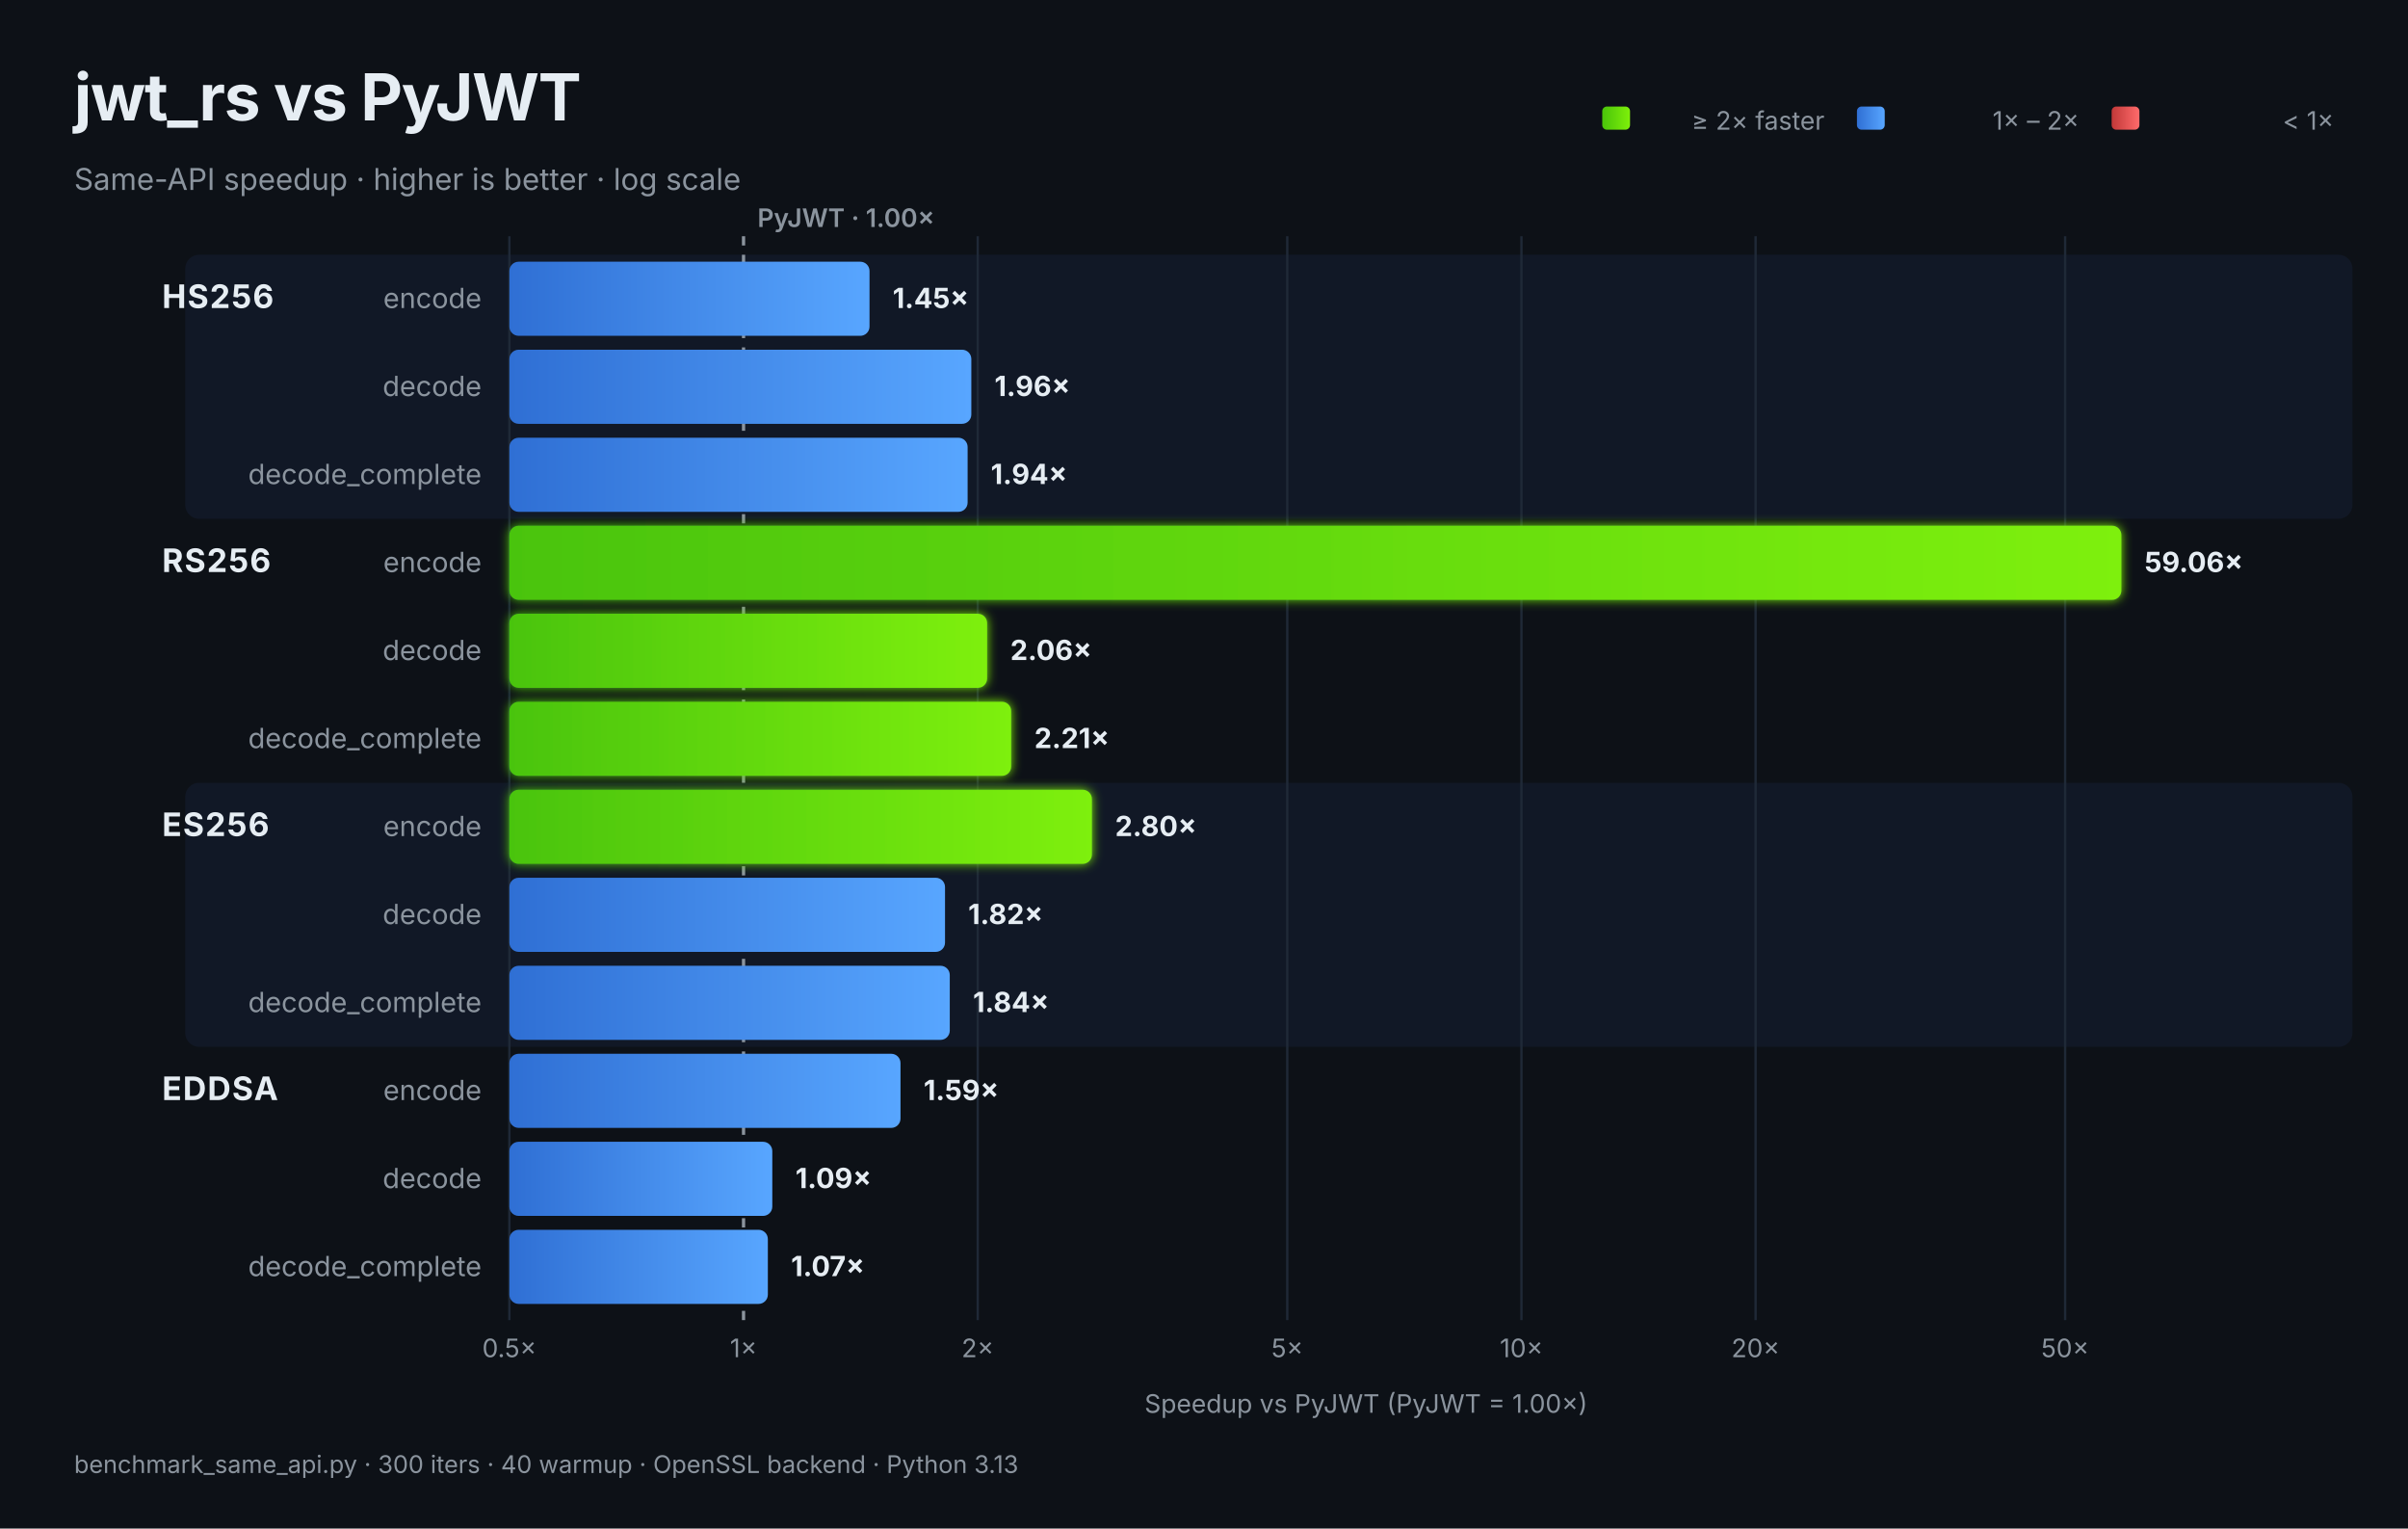
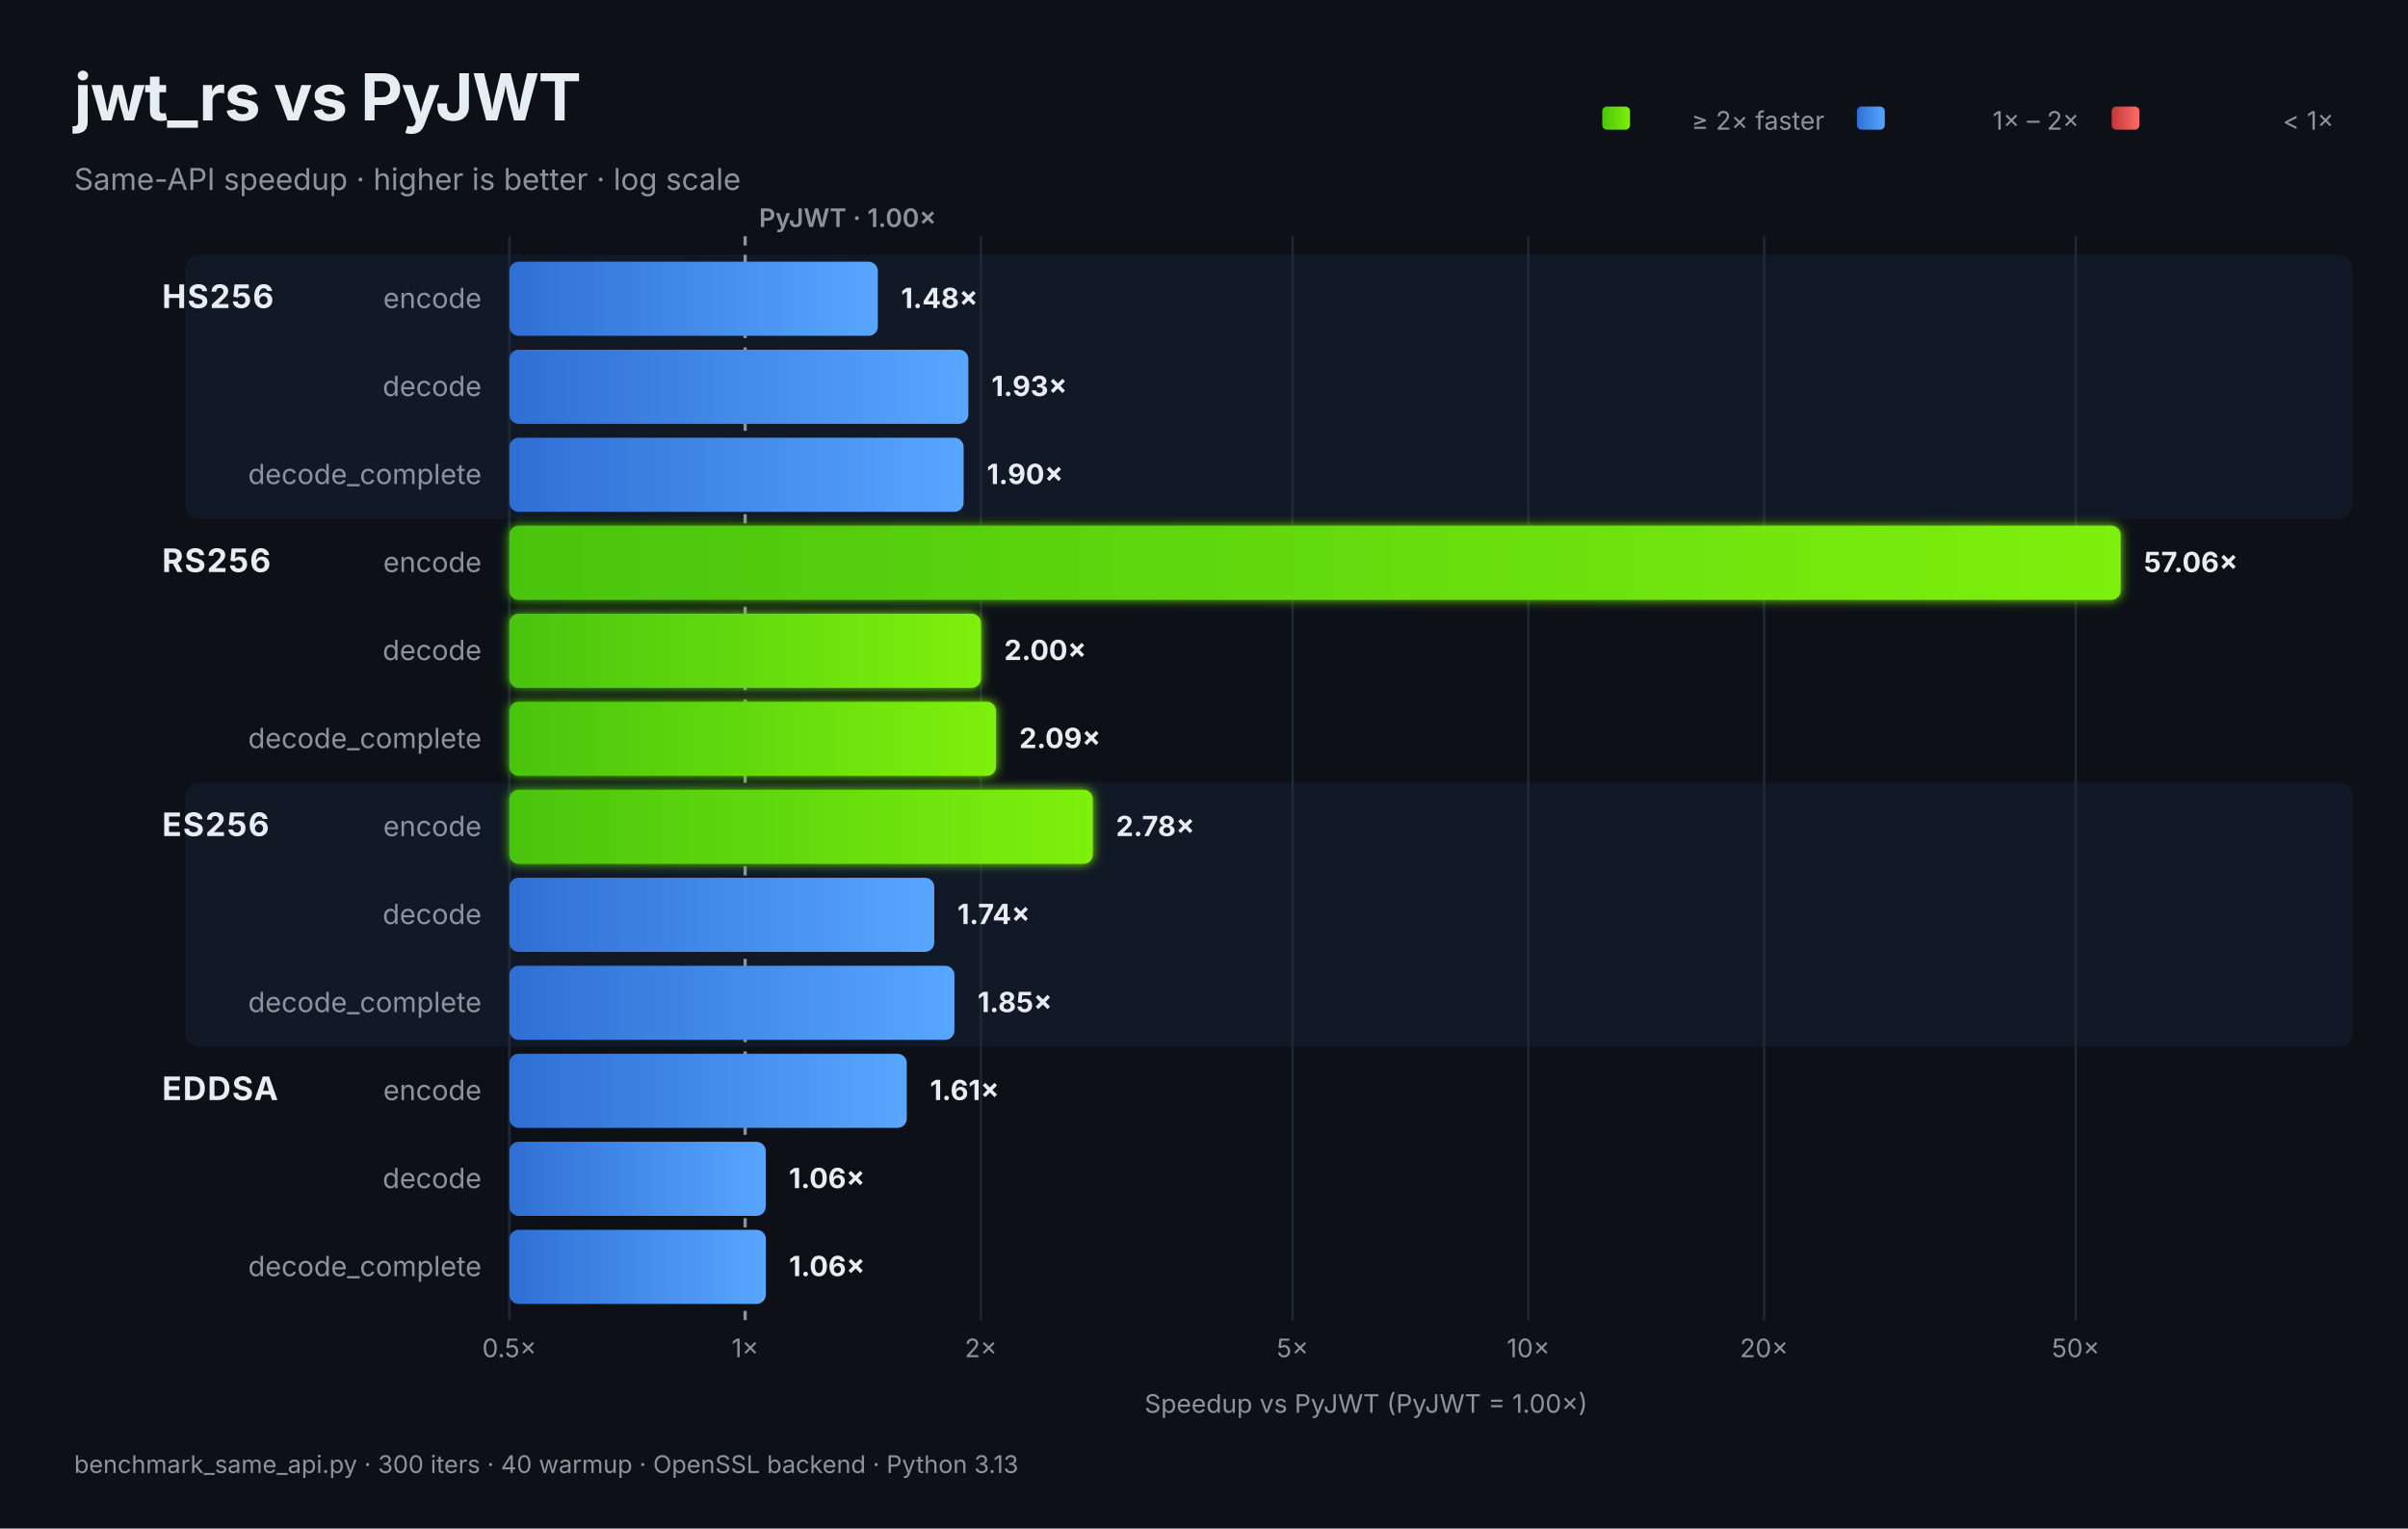
<svg xmlns="http://www.w3.org/2000/svg" viewBox="0 0 1040 660" width="1040" height="660" role="img" aria-label="jwt_rs vs PyJWT speedup chart">
  <defs>
    <linearGradient id="gfast" x1="0%" y1="0%" x2="100%" y2="0%">
      <stop offset="0%" stop-color="#4ac40a" />
      <stop offset="100%" stop-color="#7ef00a" />
    </linearGradient>
    <linearGradient id="gok" x1="0%" y1="0%" x2="100%" y2="0%">
      <stop offset="0%" stop-color="#2f6fd4" />
      <stop offset="100%" stop-color="#58a6ff" />
    </linearGradient>
    <linearGradient id="gslow" x1="0%" y1="0%" x2="100%" y2="0%">
      <stop offset="0%" stop-color="#c13838" />
      <stop offset="100%" stop-color="#ff6b6b" />
    </linearGradient>
    <filter id="glow" x="-30%" y="-30%" width="160%" height="160%">
      <feGaussianBlur stdDeviation="2.2" result="b" />
      <feMerge>
        <feMergeNode in="b" />
        <feMergeNode in="SourceGraphic" />
      </feMerge>
    </filter>
  </defs>
  <rect width="1040" height="660" fill="#0d1117" />
  <text x="32" y="52" fill="#e6edf3" font-family="-apple-system, BlinkMacSystemFont, 'Segoe UI', Inter, Roboto, 'Helvetica Neue', Arial, sans-serif" font-size="28" font-weight="700" letter-spacing="-0.5">jwt_rs vs PyJWT</text>
  <text x="32" y="82" fill="#8b949e" font-family="-apple-system, BlinkMacSystemFont, 'Segoe UI', Inter, Roboto, 'Helvetica Neue', Arial, sans-serif" font-size="13" font-weight="400">Same-API speedup · higher is better · log scale</text>
  <rect x="80" y="110" width="936" height="114" fill="#111826" rx="6" />
  <rect x="80" y="338" width="936" height="114" fill="#111826" rx="6" />
  <line x1="220.00" y1="102" x2="220.00" y2="570" stroke="#1f2937" stroke-width="1" />
-   <line x1="321.13" y1="102" x2="321.13" y2="570" stroke="#8b949e" stroke-width="1.4" stroke-dasharray="4 4" />
-   <line x1="422.27" y1="102" x2="422.27" y2="570" stroke="#1f2937" stroke-width="1" />
-   <line x1="555.96" y1="102" x2="555.96" y2="570" stroke="#1f2937" stroke-width="1" />
-   <line x1="657.10" y1="102" x2="657.10" y2="570" stroke="#1f2937" stroke-width="1" />
-   <line x1="758.23" y1="102" x2="758.23" y2="570" stroke="#1f2937" stroke-width="1" />
-   <line x1="891.92" y1="102" x2="891.92" y2="570" stroke="#1f2937" stroke-width="1" />
-   <text x="327.13" y="98" fill="#8b949e" font-family="-apple-system, BlinkMacSystemFont, 'Segoe UI', Inter, Roboto, 'Helvetica Neue', Arial, sans-serif" font-size="11" font-weight="600">PyJWT · 1.00×</text>
+   <line x1="321.82" y1="102" x2="321.82" y2="570" stroke="#8b949e" stroke-width="1.4" stroke-dasharray="4 4" />
+   <line x1="423.65" y1="102" x2="423.65" y2="570" stroke="#1f2937" stroke-width="1" />
+   <line x1="558.25" y1="102" x2="558.25" y2="570" stroke="#1f2937" stroke-width="1" />
+   <line x1="660.08" y1="102" x2="660.08" y2="570" stroke="#1f2937" stroke-width="1" />
+   <line x1="761.90" y1="102" x2="761.90" y2="570" stroke="#1f2937" stroke-width="1" />
+   <line x1="896.51" y1="102" x2="896.51" y2="570" stroke="#1f2937" stroke-width="1" />
+   <text x="327.82" y="98" fill="#8b949e" font-family="-apple-system, BlinkMacSystemFont, 'Segoe UI', Inter, Roboto, 'Helvetica Neue', Arial, sans-serif" font-size="11" font-weight="600">PyJWT · 1.00×</text>
  <text x="70" y="133.00" fill="#e6edf3" font-family="-apple-system, BlinkMacSystemFont, 'Segoe UI', Inter, Roboto, 'Helvetica Neue', Arial, sans-serif" font-size="14" font-weight="700" letter-spacing="0.5">HS256</text>
  <text x="208" y="133.00" fill="#8b949e" font-family="-apple-system, BlinkMacSystemFont, 'Segoe UI', Inter, Roboto, 'Helvetica Neue', Arial, sans-serif" font-size="12" text-anchor="end">encode</text>
-   <rect x="220.00" y="113.00" width="155.54" height="32" rx="4" fill="url(#gok)" />
-   <text x="385.54" y="133.00" fill="#e6edf3" font-family="-apple-system, BlinkMacSystemFont, 'Segoe UI', Inter, Roboto, 'Helvetica Neue', Arial, sans-serif" font-size="12" font-weight="700">1.45×</text>
+   <rect x="220.00" y="113.00" width="159.13" height="32" rx="4" fill="url(#gok)" />
+   <text x="389.13" y="133.00" fill="#e6edf3" font-family="-apple-system, BlinkMacSystemFont, 'Segoe UI', Inter, Roboto, 'Helvetica Neue', Arial, sans-serif" font-size="12" font-weight="700">1.48×</text>
  <text x="208" y="171.00" fill="#8b949e" font-family="-apple-system, BlinkMacSystemFont, 'Segoe UI', Inter, Roboto, 'Helvetica Neue', Arial, sans-serif" font-size="12" text-anchor="end">decode</text>
-   <rect x="220.00" y="151.00" width="199.51" height="32" rx="4" fill="url(#gok)" />
-   <text x="429.51" y="171.00" fill="#e6edf3" font-family="-apple-system, BlinkMacSystemFont, 'Segoe UI', Inter, Roboto, 'Helvetica Neue', Arial, sans-serif" font-size="12" font-weight="700">1.96×</text>
+   <rect x="220.00" y="151.00" width="198.23" height="32" rx="4" fill="url(#gok)" />
+   <text x="428.23" y="171.00" fill="#e6edf3" font-family="-apple-system, BlinkMacSystemFont, 'Segoe UI', Inter, Roboto, 'Helvetica Neue', Arial, sans-serif" font-size="12" font-weight="700">1.93×</text>
  <text x="208" y="209.00" fill="#8b949e" font-family="-apple-system, BlinkMacSystemFont, 'Segoe UI', Inter, Roboto, 'Helvetica Neue', Arial, sans-serif" font-size="12" text-anchor="end">decode_complete</text>
-   <rect x="220.00" y="189.00" width="197.91" height="32" rx="4" fill="url(#gok)" />
-   <text x="427.91" y="209.00" fill="#e6edf3" font-family="-apple-system, BlinkMacSystemFont, 'Segoe UI', Inter, Roboto, 'Helvetica Neue', Arial, sans-serif" font-size="12" font-weight="700">1.94×</text>
+   <rect x="220.00" y="189.00" width="196.19" height="32" rx="4" fill="url(#gok)" />
+   <text x="426.19" y="209.00" fill="#e6edf3" font-family="-apple-system, BlinkMacSystemFont, 'Segoe UI', Inter, Roboto, 'Helvetica Neue', Arial, sans-serif" font-size="12" font-weight="700">1.90×</text>
  <text x="70" y="247.00" fill="#e6edf3" font-family="-apple-system, BlinkMacSystemFont, 'Segoe UI', Inter, Roboto, 'Helvetica Neue', Arial, sans-serif" font-size="14" font-weight="700" letter-spacing="0.5">RS256</text>
  <text x="208" y="247.00" fill="#8b949e" font-family="-apple-system, BlinkMacSystemFont, 'Segoe UI', Inter, Roboto, 'Helvetica Neue', Arial, sans-serif" font-size="12" text-anchor="end">encode</text>
-   <rect x="220.00" y="227.00" width="696.21" height="32" rx="4" fill="url(#gfast)" filter="url(#glow)" />
-   <text x="926.21" y="247.00" fill="#e6edf3" font-family="-apple-system, BlinkMacSystemFont, 'Segoe UI', Inter, Roboto, 'Helvetica Neue', Arial, sans-serif" font-size="12" font-weight="700">59.06×</text>
+   <rect x="220.00" y="227.00" width="695.91" height="32" rx="4" fill="url(#gfast)" filter="url(#glow)" />
+   <text x="925.91" y="247.00" fill="#e6edf3" font-family="-apple-system, BlinkMacSystemFont, 'Segoe UI', Inter, Roboto, 'Helvetica Neue', Arial, sans-serif" font-size="12" font-weight="700">57.06×</text>
  <text x="208" y="285.00" fill="#8b949e" font-family="-apple-system, BlinkMacSystemFont, 'Segoe UI', Inter, Roboto, 'Helvetica Neue', Arial, sans-serif" font-size="12" text-anchor="end">decode</text>
-   <rect x="220.00" y="265.00" width="206.33" height="32" rx="4" fill="url(#gfast)" filter="url(#glow)" />
-   <text x="436.33" y="285.00" fill="#e6edf3" font-family="-apple-system, BlinkMacSystemFont, 'Segoe UI', Inter, Roboto, 'Helvetica Neue', Arial, sans-serif" font-size="12" font-weight="700">2.06×</text>
+   <rect x="220.00" y="265.00" width="203.68" height="32" rx="4" fill="url(#gfast)" filter="url(#glow)" />
+   <text x="433.68" y="285.00" fill="#e6edf3" font-family="-apple-system, BlinkMacSystemFont, 'Segoe UI', Inter, Roboto, 'Helvetica Neue', Arial, sans-serif" font-size="12" font-weight="700">2.00×</text>
  <text x="208" y="323.00" fill="#8b949e" font-family="-apple-system, BlinkMacSystemFont, 'Segoe UI', Inter, Roboto, 'Helvetica Neue', Arial, sans-serif" font-size="12" text-anchor="end">decode_complete</text>
-   <rect x="220.00" y="303.00" width="216.72" height="32" rx="4" fill="url(#gfast)" filter="url(#glow)" />
-   <text x="446.72" y="323.00" fill="#e6edf3" font-family="-apple-system, BlinkMacSystemFont, 'Segoe UI', Inter, Roboto, 'Helvetica Neue', Arial, sans-serif" font-size="12" font-weight="700">2.21×</text>
+   <rect x="220.00" y="303.00" width="210.19" height="32" rx="4" fill="url(#gfast)" filter="url(#glow)" />
+   <text x="440.19" y="323.00" fill="#e6edf3" font-family="-apple-system, BlinkMacSystemFont, 'Segoe UI', Inter, Roboto, 'Helvetica Neue', Arial, sans-serif" font-size="12" font-weight="700">2.09×</text>
  <text x="70" y="361.00" fill="#e6edf3" font-family="-apple-system, BlinkMacSystemFont, 'Segoe UI', Inter, Roboto, 'Helvetica Neue', Arial, sans-serif" font-size="14" font-weight="700" letter-spacing="0.5">ES256</text>
  <text x="208" y="361.00" fill="#8b949e" font-family="-apple-system, BlinkMacSystemFont, 'Segoe UI', Inter, Roboto, 'Helvetica Neue', Arial, sans-serif" font-size="12" text-anchor="end">encode</text>
-   <rect x="220.00" y="341.00" width="251.59" height="32" rx="4" fill="url(#gfast)" filter="url(#glow)" />
-   <text x="481.59" y="361.00" fill="#e6edf3" font-family="-apple-system, BlinkMacSystemFont, 'Segoe UI', Inter, Roboto, 'Helvetica Neue', Arial, sans-serif" font-size="12" font-weight="700">2.80×</text>
+   <rect x="220.00" y="341.00" width="251.97" height="32" rx="4" fill="url(#gfast)" filter="url(#glow)" />
+   <text x="481.97" y="361.00" fill="#e6edf3" font-family="-apple-system, BlinkMacSystemFont, 'Segoe UI', Inter, Roboto, 'Helvetica Neue', Arial, sans-serif" font-size="12" font-weight="700">2.78×</text>
  <text x="208" y="399.00" fill="#8b949e" font-family="-apple-system, BlinkMacSystemFont, 'Segoe UI', Inter, Roboto, 'Helvetica Neue', Arial, sans-serif" font-size="12" text-anchor="end">decode</text>
-   <rect x="220.00" y="379.00" width="188.15" height="32" rx="4" fill="url(#gok)" />
-   <text x="418.15" y="399.00" fill="#e6edf3" font-family="-apple-system, BlinkMacSystemFont, 'Segoe UI', Inter, Roboto, 'Helvetica Neue', Arial, sans-serif" font-size="12" font-weight="700">1.82×</text>
+   <rect x="220.00" y="379.00" width="183.50" height="32" rx="4" fill="url(#gok)" />
+   <text x="413.50" y="399.00" fill="#e6edf3" font-family="-apple-system, BlinkMacSystemFont, 'Segoe UI', Inter, Roboto, 'Helvetica Neue', Arial, sans-serif" font-size="12" font-weight="700">1.74×</text>
  <text x="208" y="437.00" fill="#8b949e" font-family="-apple-system, BlinkMacSystemFont, 'Segoe UI', Inter, Roboto, 'Helvetica Neue', Arial, sans-serif" font-size="12" text-anchor="end">decode_complete</text>
-   <rect x="220.00" y="417.00" width="190.20" height="32" rx="4" fill="url(#gok)" />
-   <text x="420.20" y="437.00" fill="#e6edf3" font-family="-apple-system, BlinkMacSystemFont, 'Segoe UI', Inter, Roboto, 'Helvetica Neue', Arial, sans-serif" font-size="12" font-weight="700">1.84×</text>
+   <rect x="220.00" y="417.00" width="192.21" height="32" rx="4" fill="url(#gok)" />
+   <text x="422.21" y="437.00" fill="#e6edf3" font-family="-apple-system, BlinkMacSystemFont, 'Segoe UI', Inter, Roboto, 'Helvetica Neue', Arial, sans-serif" font-size="12" font-weight="700">1.85×</text>
  <text x="70" y="475.00" fill="#e6edf3" font-family="-apple-system, BlinkMacSystemFont, 'Segoe UI', Inter, Roboto, 'Helvetica Neue', Arial, sans-serif" font-size="14" font-weight="700" letter-spacing="0.5">EDDSA</text>
  <text x="208" y="475.00" fill="#8b949e" font-family="-apple-system, BlinkMacSystemFont, 'Segoe UI', Inter, Roboto, 'Helvetica Neue', Arial, sans-serif" font-size="12" text-anchor="end">encode</text>
-   <rect x="220.00" y="455.00" width="168.92" height="32" rx="4" fill="url(#gok)" />
-   <text x="398.92" y="475.00" fill="#e6edf3" font-family="-apple-system, BlinkMacSystemFont, 'Segoe UI', Inter, Roboto, 'Helvetica Neue', Arial, sans-serif" font-size="12" font-weight="700">1.59×</text>
+   <rect x="220.00" y="455.00" width="171.64" height="32" rx="4" fill="url(#gok)" />
+   <text x="401.64" y="475.00" fill="#e6edf3" font-family="-apple-system, BlinkMacSystemFont, 'Segoe UI', Inter, Roboto, 'Helvetica Neue', Arial, sans-serif" font-size="12" font-weight="700">1.61×</text>
  <text x="208" y="513.00" fill="#8b949e" font-family="-apple-system, BlinkMacSystemFont, 'Segoe UI', Inter, Roboto, 'Helvetica Neue', Arial, sans-serif" font-size="12" text-anchor="end">decode</text>
-   <rect x="220.00" y="493.00" width="113.55" height="32" rx="4" fill="url(#gok)" />
-   <text x="343.55" y="513.00" fill="#e6edf3" font-family="-apple-system, BlinkMacSystemFont, 'Segoe UI', Inter, Roboto, 'Helvetica Neue', Arial, sans-serif" font-size="12" font-weight="700">1.09×</text>
+   <rect x="220.00" y="493.00" width="110.71" height="32" rx="4" fill="url(#gok)" />
+   <text x="340.71" y="513.00" fill="#e6edf3" font-family="-apple-system, BlinkMacSystemFont, 'Segoe UI', Inter, Roboto, 'Helvetica Neue', Arial, sans-serif" font-size="12" font-weight="700">1.06×</text>
  <text x="208" y="551.00" fill="#8b949e" font-family="-apple-system, BlinkMacSystemFont, 'Segoe UI', Inter, Roboto, 'Helvetica Neue', Arial, sans-serif" font-size="12" text-anchor="end">decode_complete</text>
-   <rect x="220.00" y="531.00" width="111.63" height="32" rx="4" fill="url(#gok)" />
-   <text x="341.63" y="551.00" fill="#e6edf3" font-family="-apple-system, BlinkMacSystemFont, 'Segoe UI', Inter, Roboto, 'Helvetica Neue', Arial, sans-serif" font-size="12" font-weight="700">1.07×</text>
+   <rect x="220.00" y="531.00" width="110.76" height="32" rx="4" fill="url(#gok)" />
+   <text x="340.76" y="551.00" fill="#e6edf3" font-family="-apple-system, BlinkMacSystemFont, 'Segoe UI', Inter, Roboto, 'Helvetica Neue', Arial, sans-serif" font-size="12" font-weight="700">1.06×</text>
  <text x="220.00" y="586" fill="#8b949e" font-family="-apple-system, BlinkMacSystemFont, 'Segoe UI', Inter, Roboto, 'Helvetica Neue', Arial, sans-serif" font-size="11" text-anchor="middle">0.5×</text>
-   <text x="321.13" y="586" fill="#8b949e" font-family="-apple-system, BlinkMacSystemFont, 'Segoe UI', Inter, Roboto, 'Helvetica Neue', Arial, sans-serif" font-size="11" text-anchor="middle">1×</text>
-   <text x="422.27" y="586" fill="#8b949e" font-family="-apple-system, BlinkMacSystemFont, 'Segoe UI', Inter, Roboto, 'Helvetica Neue', Arial, sans-serif" font-size="11" text-anchor="middle">2×</text>
-   <text x="555.96" y="586" fill="#8b949e" font-family="-apple-system, BlinkMacSystemFont, 'Segoe UI', Inter, Roboto, 'Helvetica Neue', Arial, sans-serif" font-size="11" text-anchor="middle">5×</text>
-   <text x="657.10" y="586" fill="#8b949e" font-family="-apple-system, BlinkMacSystemFont, 'Segoe UI', Inter, Roboto, 'Helvetica Neue', Arial, sans-serif" font-size="11" text-anchor="middle">10×</text>
-   <text x="758.23" y="586" fill="#8b949e" font-family="-apple-system, BlinkMacSystemFont, 'Segoe UI', Inter, Roboto, 'Helvetica Neue', Arial, sans-serif" font-size="11" text-anchor="middle">20×</text>
-   <text x="891.92" y="586" fill="#8b949e" font-family="-apple-system, BlinkMacSystemFont, 'Segoe UI', Inter, Roboto, 'Helvetica Neue', Arial, sans-serif" font-size="11" text-anchor="middle">50×</text>
+   <text x="321.82" y="586" fill="#8b949e" font-family="-apple-system, BlinkMacSystemFont, 'Segoe UI', Inter, Roboto, 'Helvetica Neue', Arial, sans-serif" font-size="11" text-anchor="middle">1×</text>
+   <text x="423.65" y="586" fill="#8b949e" font-family="-apple-system, BlinkMacSystemFont, 'Segoe UI', Inter, Roboto, 'Helvetica Neue', Arial, sans-serif" font-size="11" text-anchor="middle">2×</text>
+   <text x="558.25" y="586" fill="#8b949e" font-family="-apple-system, BlinkMacSystemFont, 'Segoe UI', Inter, Roboto, 'Helvetica Neue', Arial, sans-serif" font-size="11" text-anchor="middle">5×</text>
+   <text x="660.08" y="586" fill="#8b949e" font-family="-apple-system, BlinkMacSystemFont, 'Segoe UI', Inter, Roboto, 'Helvetica Neue', Arial, sans-serif" font-size="11" text-anchor="middle">10×</text>
+   <text x="761.90" y="586" fill="#8b949e" font-family="-apple-system, BlinkMacSystemFont, 'Segoe UI', Inter, Roboto, 'Helvetica Neue', Arial, sans-serif" font-size="11" text-anchor="middle">20×</text>
+   <text x="896.51" y="586" fill="#8b949e" font-family="-apple-system, BlinkMacSystemFont, 'Segoe UI', Inter, Roboto, 'Helvetica Neue', Arial, sans-serif" font-size="11" text-anchor="middle">50×</text>
  <text x="590.00" y="610" fill="#8b949e" font-family="-apple-system, BlinkMacSystemFont, 'Segoe UI', Inter, Roboto, 'Helvetica Neue', Arial, sans-serif" font-size="11" text-anchor="middle">Speedup vs PyJWT (PyJWT = 1.00×)</text>
  <text x="1008" y="56" fill="#8b949e" font-family="-apple-system, BlinkMacSystemFont, 'Segoe UI', Inter, Roboto, 'Helvetica Neue', Arial, sans-serif" font-size="11" text-anchor="end">&lt; 1×</text>
  <rect x="912" y="46" width="12" height="10" rx="2" fill="url(#gslow)" />
  <text x="898" y="56" fill="#8b949e" font-family="-apple-system, BlinkMacSystemFont, 'Segoe UI', Inter, Roboto, 'Helvetica Neue', Arial, sans-serif" font-size="11" text-anchor="end">1× – 2×</text>
  <rect x="802" y="46" width="12" height="10" rx="2" fill="url(#gok)" />
  <text x="788" y="56" fill="#8b949e" font-family="-apple-system, BlinkMacSystemFont, 'Segoe UI', Inter, Roboto, 'Helvetica Neue', Arial, sans-serif" font-size="11" text-anchor="end">≥ 2× faster</text>
  <rect x="692" y="46" width="12" height="10" rx="2" fill="url(#gfast)" />
  <text x="32" y="636" fill="#8b949e" font-family="-apple-system, BlinkMacSystemFont, 'Segoe UI', Inter, Roboto, 'Helvetica Neue', Arial, sans-serif" font-size="10.5">benchmark_same_api.py · 300 iters · 40 warmup · OpenSSL backend · Python 3.13</text>
</svg>
